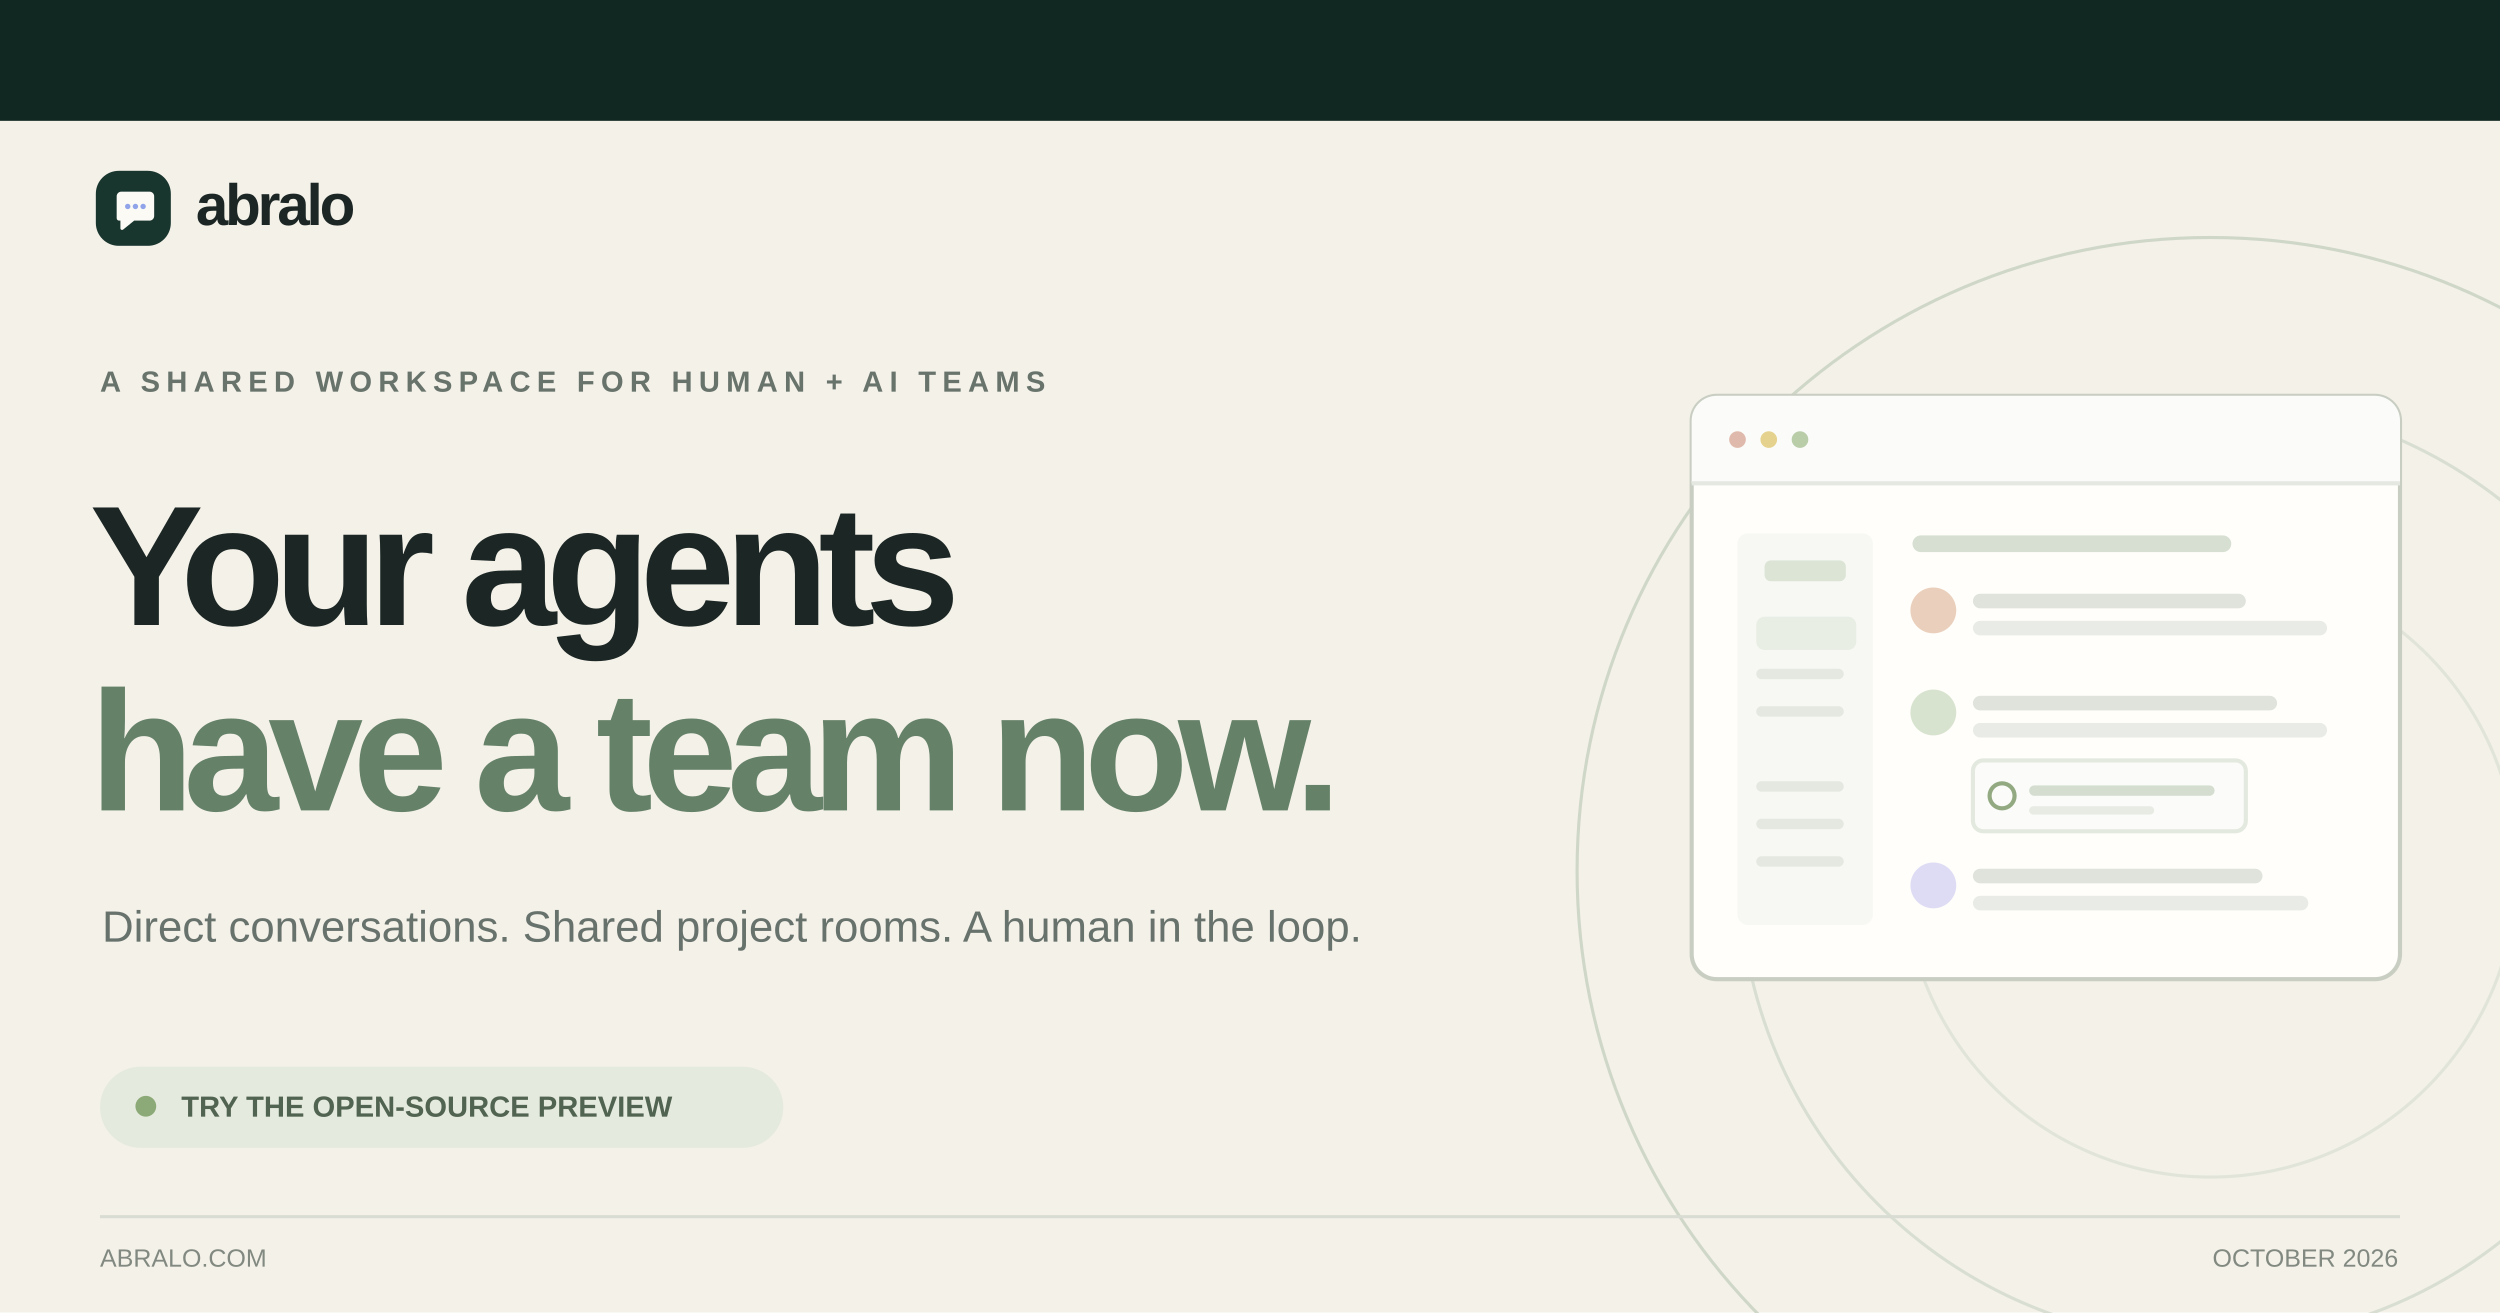
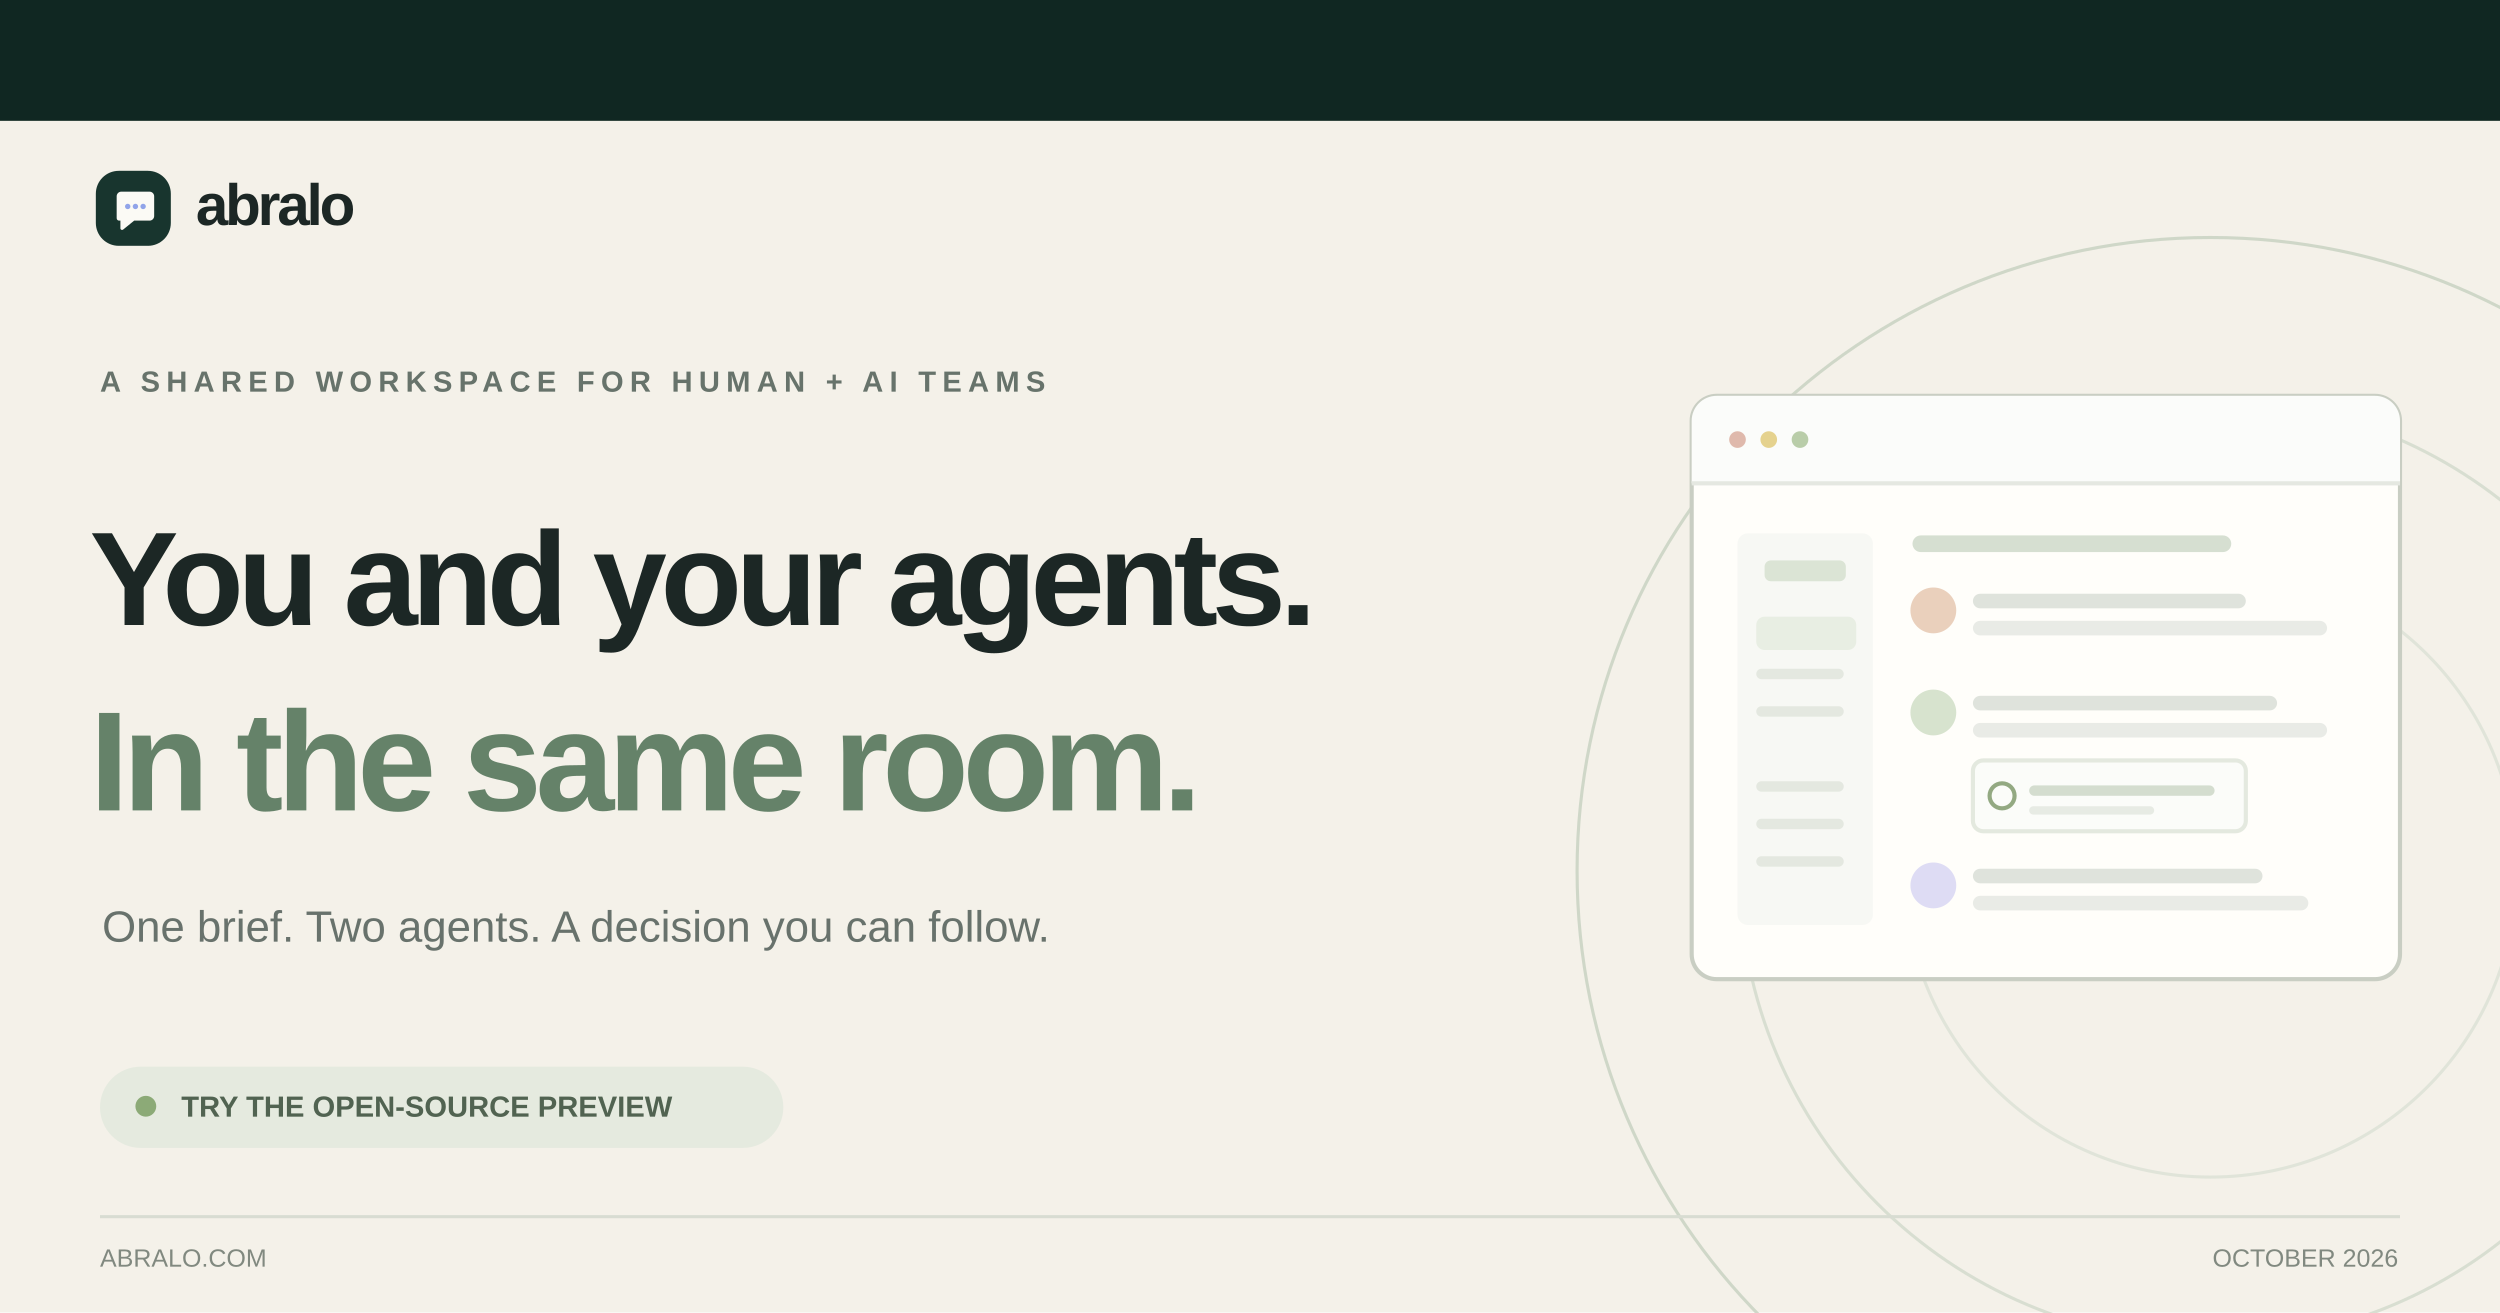
<svg xmlns="http://www.w3.org/2000/svg" width="1200" height="630" viewBox="0 0 1200 630" fill="none">
  <rect width="1200" height="630" fill="#f4f1e9" />
  <path d="M0 0h1200v58H0z" fill="#102722" />
  <circle cx="1061" cy="418" r="304" stroke="#cfd7c8" stroke-width="1.5" />
  <circle cx="1061" cy="418" r="226" stroke="#d8ded1" stroke-width="1.5" />
  <circle cx="1061" cy="418" r="147" stroke="#e0e4d9" stroke-width="1.5" />
  <rect x="812" y="190" width="340" height="280" rx="12" fill="#fffefa" stroke="#c9cec3" stroke-width="2" />
  <path d="M812 202c0-6.627 5.373-12 12-12h316c6.627 0 12 5.373 12 12v30H812v-30Z" fill="#fbfcfa" />
  <path d="M812 232h340" stroke="#e5e8e1" stroke-width="2" />
  <circle cx="834" cy="211" r="4" fill="#dfb9ac" />
  <circle cx="849" cy="211" r="4" fill="#e5d28e" />
  <circle cx="864" cy="211" r="4" fill="#b9cda9" />
  <rect x="834" y="256" width="65" height="188" rx="5" fill="#f7f8f4" />
  <rect x="847" y="269" width="39" height="10" rx="3" fill="#dbe4d5" />
  <rect x="843" y="296" width="48" height="16" rx="4" fill="#e8eee3" />
  <rect x="843" y="321" width="42" height="5" rx="2.5" fill="#e4e8e0" />
  <rect x="843" y="339" width="42" height="5" rx="2.5" fill="#e4e8e0" />
  <rect x="843" y="375" width="42" height="5" rx="2.5" fill="#e4e8e0" />
  <rect x="843" y="393" width="42" height="5" rx="2.5" fill="#e4e8e0" />
  <rect x="843" y="411" width="42" height="5" rx="2.5" fill="#e4e8e0" />
  <rect x="918" y="257" width="153" height="8" rx="4" fill="#d6dfd1" />
  <circle cx="928" cy="293" r="11" fill="#ead0bc" />
  <rect x="947" y="285" width="131" height="7" rx="3.5" fill="#dfe3dc" />
  <rect x="947" y="298" width="170" height="7" rx="3.5" fill="#e9ebe6" />
  <circle cx="928" cy="342" r="11" fill="#d7e3ce" />
  <rect x="947" y="334" width="146" height="7" rx="3.5" fill="#dfe3dc" />
  <rect x="947" y="347" width="170" height="7" rx="3.5" fill="#e9ebe6" />
  <rect x="947" y="365" width="131" height="34" rx="5" fill="#fbfcf9" stroke="#e4e9df" stroke-width="2" />
  <circle cx="961" cy="382" r="6" stroke="#93a982" stroke-width="2" />
  <rect x="974" y="377" width="89" height="5" rx="2.5" fill="#d4ddcf" />
  <rect x="974" y="387" width="60" height="4" rx="2" fill="#e7ebe4" />
  <circle cx="928" cy="425" r="11" fill="#dedcf4" />
  <rect x="947" y="417" width="139" height="7" rx="3.5" fill="#dfe3dc" />
  <rect x="947" y="430" width="161" height="7" rx="3.5" fill="#e9ebe6" />
  <rect x="46" y="82" width="36" height="36" rx="11" fill="#18352e" />
  <path d="M56 94.2c0-1.2 1-2.2 2.2-2.2h13.6c1.2 0 2.2 1 2.2 2.2v9.5c0 1.2-1 2.2-2.2 2.2h-7.4l-5.3 4.3c-.5.4-1.3.1-1.3-.6v-3.7h-.6c-.7 0-1.2-.5-1.2-1.2v-10.5Z" fill="#fbfaf5" />
  <circle cx="61.3" cy="99.1" r="1.3" fill="#91a4e9" />
  <circle cx="65" cy="99.1" r="1.3" fill="#91a4e9" />
  <circle cx="68.7" cy="99.1" r="1.3" fill="#91a4e9" />
  <text x="94" y="108" fill="#1c2725" font-family="Arial,sans-serif" font-size="28" font-weight="700" letter-spacing="-1.5">abralo</text>
  <text x="48" y="188" fill="#67736b" font-family="Arial,sans-serif" font-size="14" font-weight="700" letter-spacing="3">A SHARED WORKSPACE FOR HUMAN + AI TEAMS</text>
-   <text x="43" y="300" fill="#1c2725" font-family="Arial,sans-serif" font-size="82" font-weight="600" letter-spacing="-5">Your agents</text>
-   <text x="43" y="389" fill="#658269" font-family="Arial,sans-serif" font-size="82" font-weight="600" letter-spacing="-5">have a team now.</text>
-   <text x="49" y="452" fill="#68726c" font-family="Arial,sans-serif" font-size="21">Direct conversations. Shared project rooms. A human in the loop.</text>
+   <text x="43" y="300" fill="#1c2725" font-family="Arial,sans-serif" font-size="64" font-weight="600" letter-spacing="-3">You and your agents.</text>
+   <text x="43" y="389" fill="#658269" font-family="Arial,sans-serif" font-size="68" font-weight="600" letter-spacing="-3">In the same room.</text>
+   <text x="49" y="452" fill="#68726c" font-family="Arial,sans-serif" font-size="21">One brief. Two agents. A decision you can follow.</text>
  <rect x="48" y="512" width="328" height="39" rx="19.5" fill="#e5eadf" />
  <circle cx="70" cy="531" r="5" fill="#8caa77" />
  <text x="87" y="536" fill="#516351" font-family="Arial,sans-serif" font-size="14" font-weight="600">TRY THE OPEN-SOURCE PREVIEW</text>
  <path d="M48 584h1104" stroke="#d8dcd2" stroke-width="1.5" />
  <text x="48" y="608" fill="#818980" font-family="Arial,sans-serif" font-size="12">ABRALO.COM</text>
  <text x="1062" y="608" fill="#818980" font-family="Arial,sans-serif" font-size="12">OCTOBER 2026</text>
</svg>
